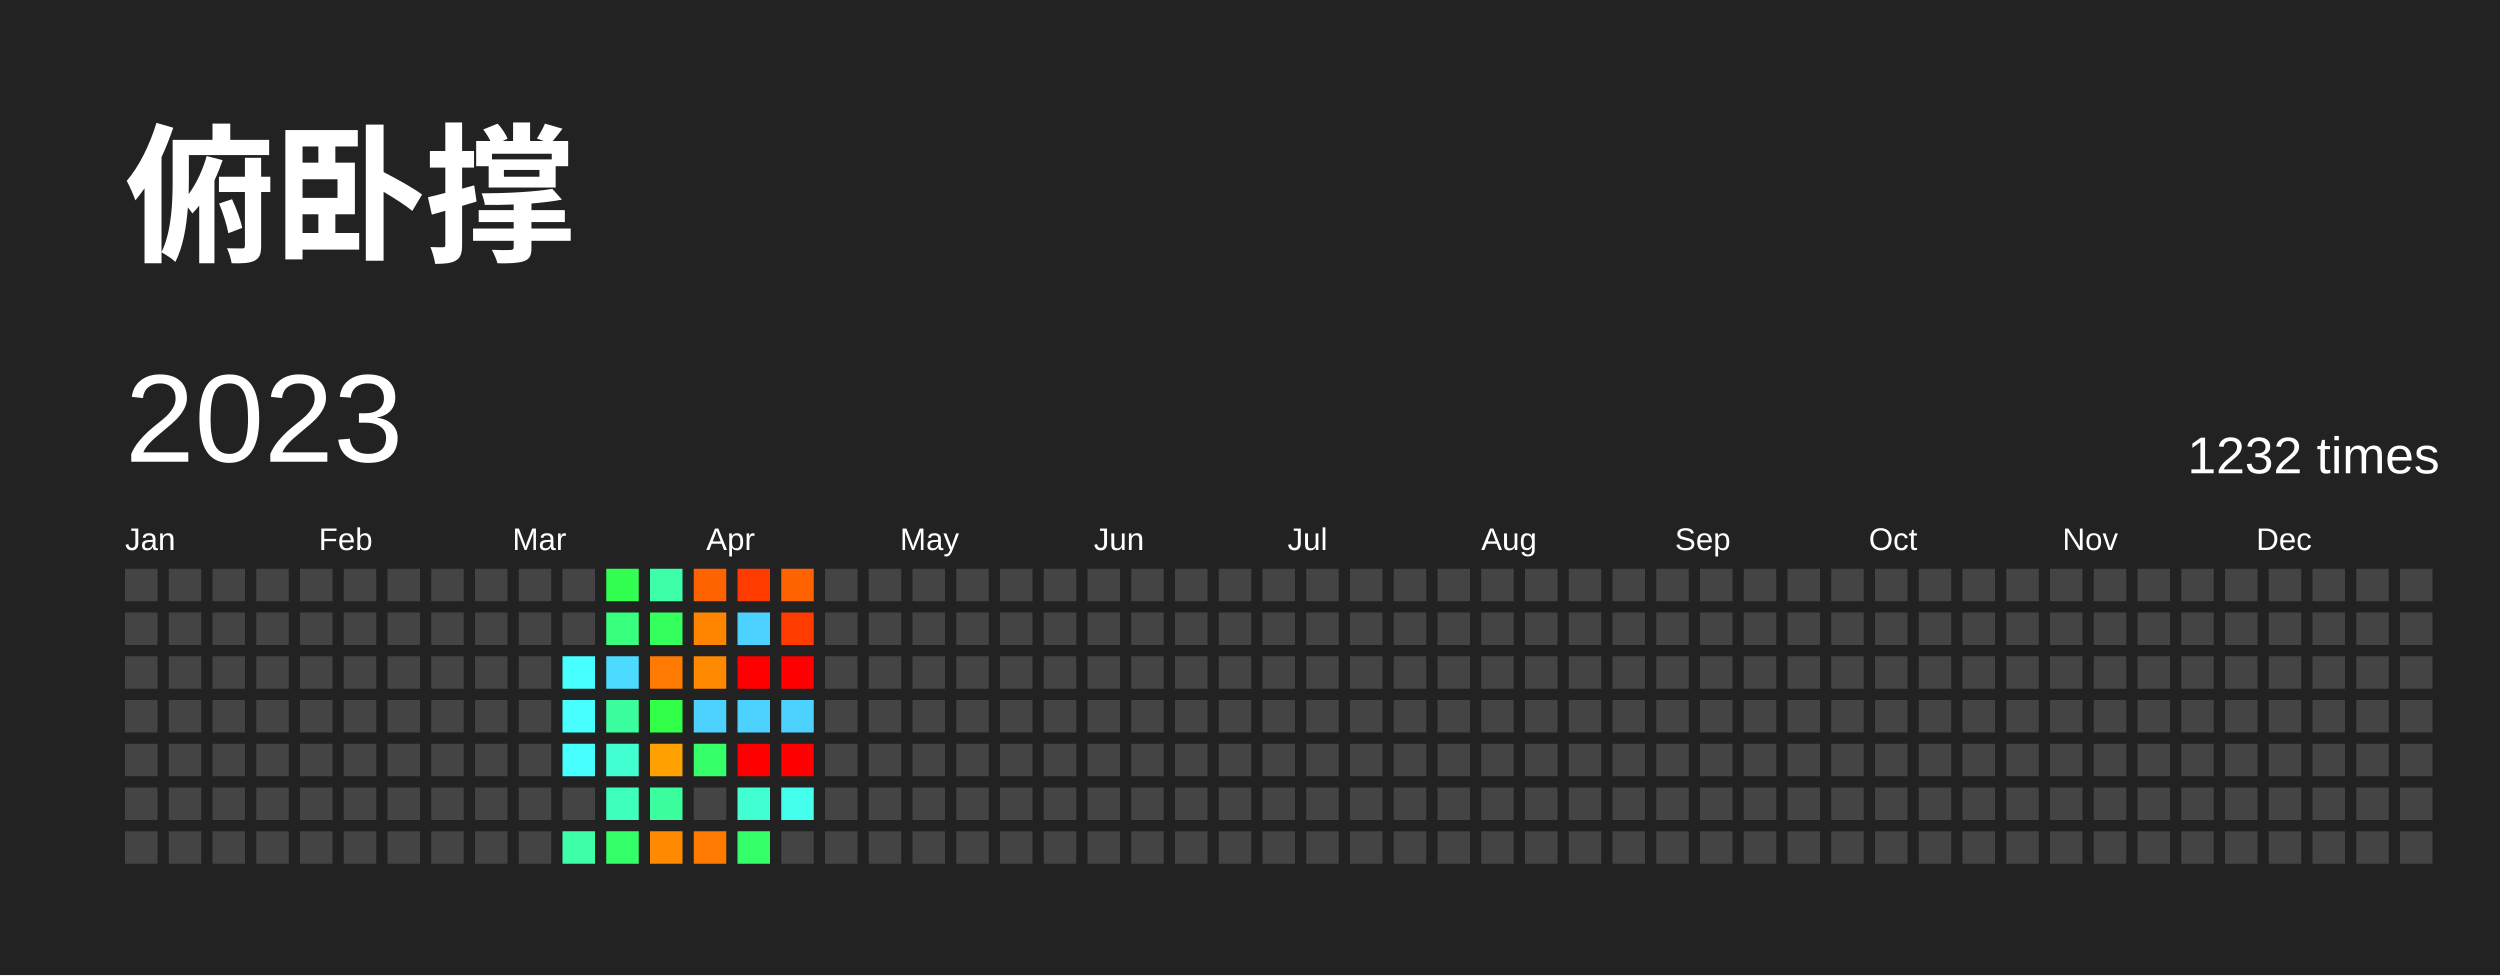
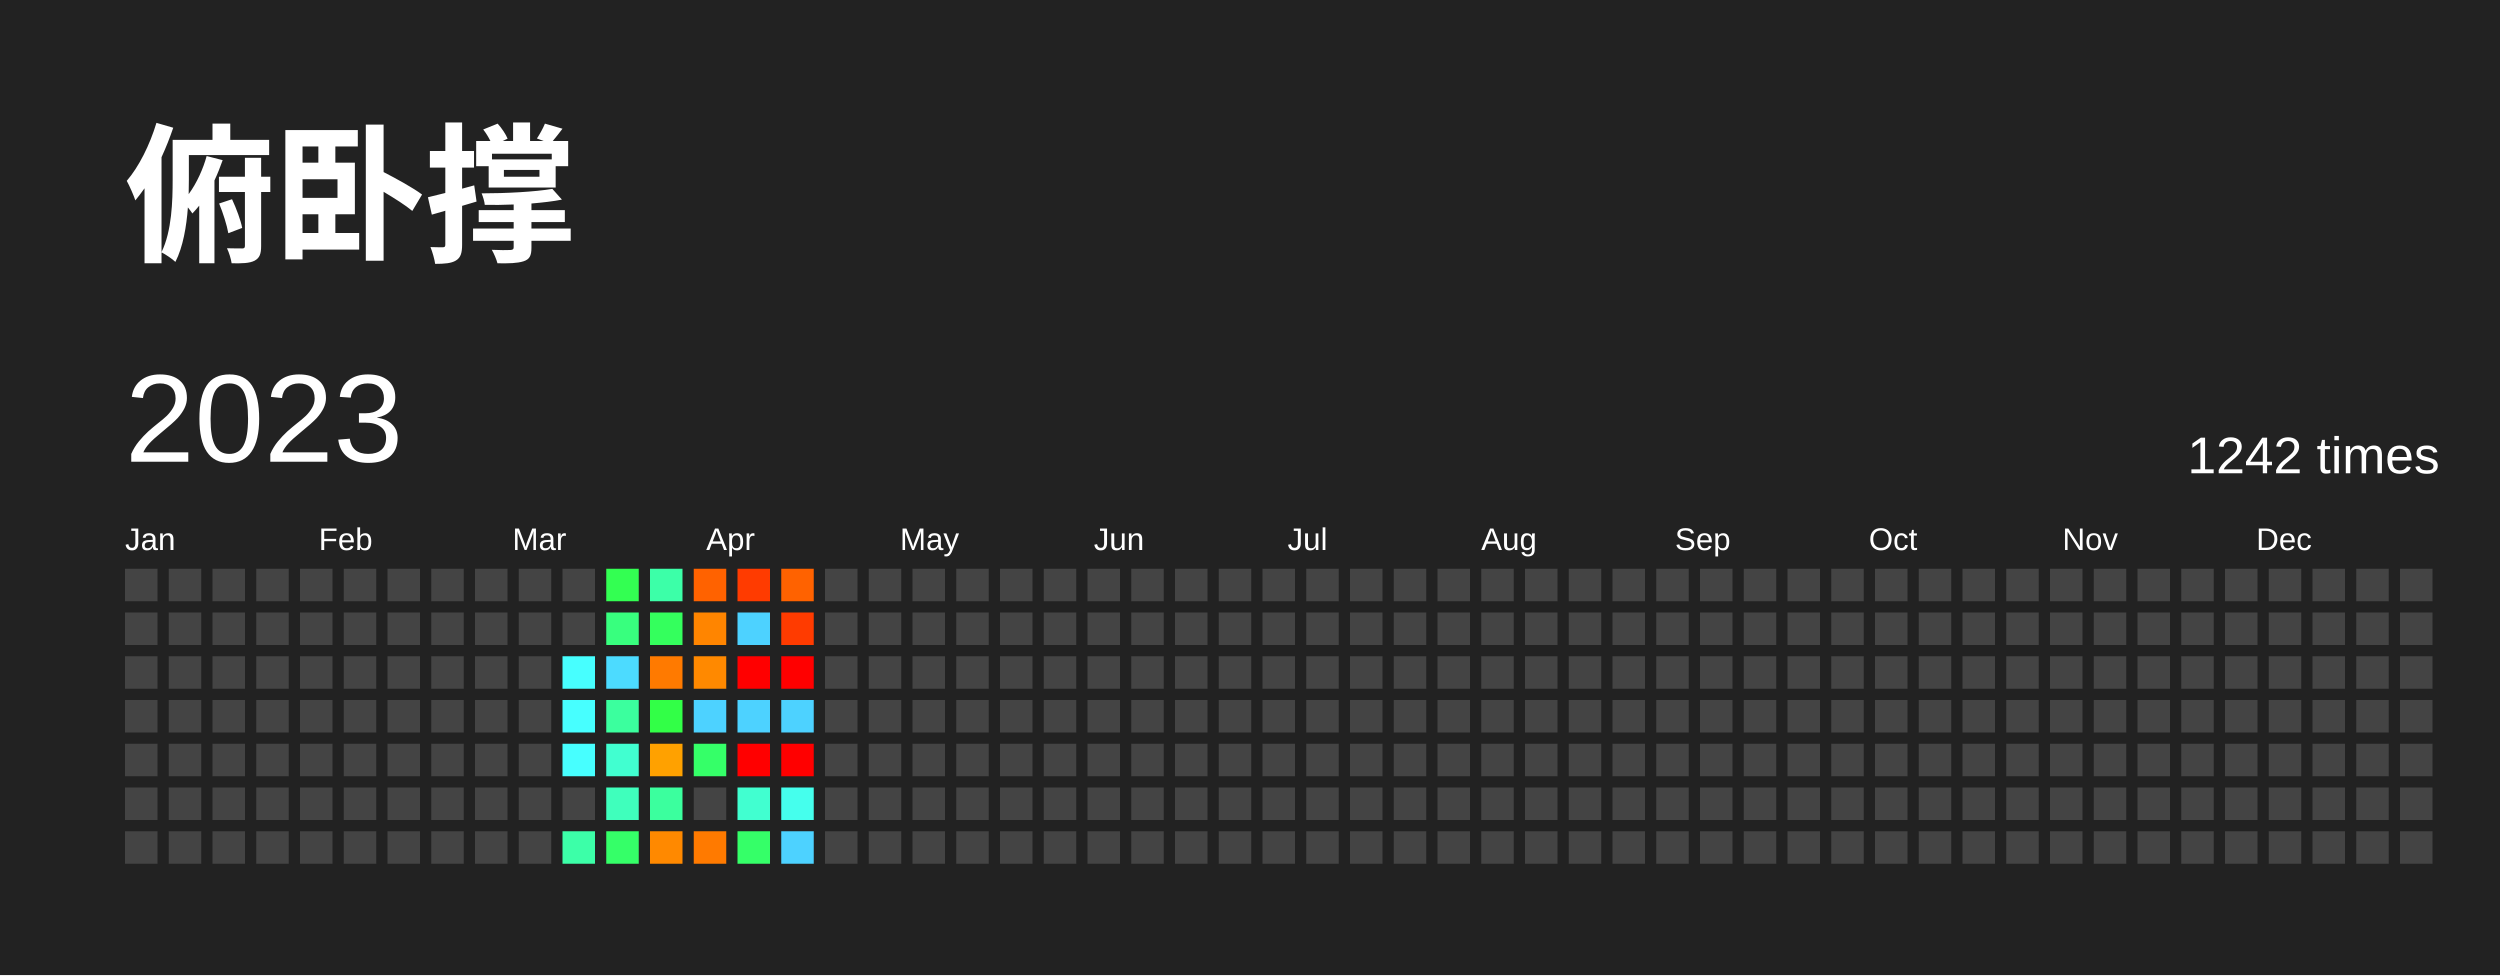
<svg xmlns="http://www.w3.org/2000/svg" baseProfile="full" height="78mm" version="1.1" viewBox="0,0,200,78" width="200mm">
  <defs />
  <rect fill="#222222" height="78" width="200" x="0" y="0" />
  <text fill="#FFFFFF" style="font-size:12px; font-family:Arial; font-weight:bold;" x="10" y="20">俯卧撑</text>
  <text dominant-baseline="hanging" fill="#FFFFFF" style="font-size:10.0px; font-family:Arial;" x="10" y="30">2023</text>
-   <text dominant-baseline="hanging" fill="#FFFFFF" style="font-size:4.125px; font-family:Arial;" x="175" y="35">1232 times</text>
+   <text dominant-baseline="hanging" fill="#FFFFFF" style="font-size:4.125px; font-family:Arial;" x="175" y="35">1242 times</text>
  <text fill="#FFFFFF" style="font-size:2.5px; font-family:Arial" x="10.0" y="44">Jan</text>
  <text fill="#FFFFFF" style="font-size:2.5px; font-family:Arial" x="25.5" y="44">Feb</text>
  <text fill="#FFFFFF" style="font-size:2.5px; font-family:Arial" x="41.0" y="44">Mar</text>
  <text fill="#FFFFFF" style="font-size:2.5px; font-family:Arial" x="56.5" y="44">Apr</text>
  <text fill="#FFFFFF" style="font-size:2.5px; font-family:Arial" x="72.0" y="44">May</text>
  <text fill="#FFFFFF" style="font-size:2.5px; font-family:Arial" x="87.5" y="44">Jun</text>
  <text fill="#FFFFFF" style="font-size:2.5px; font-family:Arial" x="103.0" y="44">Jul</text>
  <text fill="#FFFFFF" style="font-size:2.5px; font-family:Arial" x="118.5" y="44">Aug</text>
  <text fill="#FFFFFF" style="font-size:2.5px; font-family:Arial" x="134.0" y="44">Sep</text>
  <text fill="#FFFFFF" style="font-size:2.5px; font-family:Arial" x="149.5" y="44">Oct</text>
  <text fill="#FFFFFF" style="font-size:2.5px; font-family:Arial" x="165.0" y="44">Nov</text>
  <text fill="#FFFFFF" style="font-size:2.5px; font-family:Arial" x="180.5" y="44">Dec</text>
  <rect fill="#444444" height="2.6" width="2.6" x="10.0" y="45.5" />
  <rect fill="#444444" height="2.6" width="2.6" x="10.0" y="49.0" />
  <rect fill="#444444" height="2.6" width="2.6" x="10.0" y="52.5" />
  <rect fill="#444444" height="2.6" width="2.6" x="10.0" y="56.0" />
  <rect fill="#444444" height="2.6" width="2.6" x="10.0" y="59.5" />
  <rect fill="#444444" height="2.6" width="2.6" x="10.0" y="63.0" />
  <rect fill="#444444" height="2.6" width="2.6" x="10.0" y="66.5" />
  <rect fill="#444444" height="2.6" width="2.6" x="13.5" y="45.5" />
  <rect fill="#444444" height="2.6" width="2.6" x="13.5" y="49.0" />
  <rect fill="#444444" height="2.6" width="2.6" x="13.5" y="52.5" />
  <rect fill="#444444" height="2.6" width="2.6" x="13.5" y="56.0" />
  <rect fill="#444444" height="2.6" width="2.6" x="13.5" y="59.5" />
  <rect fill="#444444" height="2.6" width="2.6" x="13.5" y="63.0" />
  <rect fill="#444444" height="2.6" width="2.6" x="13.5" y="66.5" />
  <rect fill="#444444" height="2.6" width="2.6" x="17.0" y="45.5" />
  <rect fill="#444444" height="2.6" width="2.6" x="17.0" y="49.0" />
  <rect fill="#444444" height="2.6" width="2.6" x="17.0" y="52.5" />
  <rect fill="#444444" height="2.6" width="2.6" x="17.0" y="56.0" />
  <rect fill="#444444" height="2.6" width="2.6" x="17.0" y="59.5" />
  <rect fill="#444444" height="2.6" width="2.6" x="17.0" y="63.0" />
  <rect fill="#444444" height="2.6" width="2.6" x="17.0" y="66.5" />
  <rect fill="#444444" height="2.6" width="2.6" x="20.5" y="45.5" />
  <rect fill="#444444" height="2.6" width="2.6" x="20.5" y="49.0" />
  <rect fill="#444444" height="2.6" width="2.6" x="20.5" y="52.5" />
  <rect fill="#444444" height="2.6" width="2.6" x="20.5" y="56.0" />
  <rect fill="#444444" height="2.6" width="2.6" x="20.5" y="59.5" />
  <rect fill="#444444" height="2.6" width="2.6" x="20.5" y="63.0" />
  <rect fill="#444444" height="2.6" width="2.6" x="20.5" y="66.5" />
  <rect fill="#444444" height="2.6" width="2.6" x="24.0" y="45.5" />
  <rect fill="#444444" height="2.6" width="2.6" x="24.0" y="49.0" />
  <rect fill="#444444" height="2.6" width="2.6" x="24.0" y="52.5" />
  <rect fill="#444444" height="2.6" width="2.6" x="24.0" y="56.0" />
  <rect fill="#444444" height="2.6" width="2.6" x="24.0" y="59.5" />
  <rect fill="#444444" height="2.6" width="2.6" x="24.0" y="63.0" />
  <rect fill="#444444" height="2.6" width="2.6" x="24.0" y="66.5" />
  <rect fill="#444444" height="2.6" width="2.6" x="27.5" y="45.5" />
  <rect fill="#444444" height="2.6" width="2.6" x="27.5" y="49.0" />
  <rect fill="#444444" height="2.6" width="2.6" x="27.5" y="52.5" />
  <rect fill="#444444" height="2.6" width="2.6" x="27.5" y="56.0" />
  <rect fill="#444444" height="2.6" width="2.6" x="27.5" y="59.5" />
  <rect fill="#444444" height="2.6" width="2.6" x="27.5" y="63.0" />
  <rect fill="#444444" height="2.6" width="2.6" x="27.5" y="66.5" />
  <rect fill="#444444" height="2.6" width="2.6" x="31.0" y="45.5" />
  <rect fill="#444444" height="2.6" width="2.6" x="31.0" y="49.0" />
  <rect fill="#444444" height="2.6" width="2.6" x="31.0" y="52.5" />
  <rect fill="#444444" height="2.6" width="2.6" x="31.0" y="56.0" />
  <rect fill="#444444" height="2.6" width="2.6" x="31.0" y="59.5" />
  <rect fill="#444444" height="2.6" width="2.6" x="31.0" y="63.0" />
  <rect fill="#444444" height="2.6" width="2.6" x="31.0" y="66.5" />
  <rect fill="#444444" height="2.6" width="2.6" x="34.5" y="45.5" />
  <rect fill="#444444" height="2.6" width="2.6" x="34.5" y="49.0" />
  <rect fill="#444444" height="2.6" width="2.6" x="34.5" y="52.5" />
  <rect fill="#444444" height="2.6" width="2.6" x="34.5" y="56.0" />
  <rect fill="#444444" height="2.6" width="2.6" x="34.5" y="59.5" />
  <rect fill="#444444" height="2.6" width="2.6" x="34.5" y="63.0" />
  <rect fill="#444444" height="2.6" width="2.6" x="34.5" y="66.5" />
  <rect fill="#444444" height="2.6" width="2.6" x="38.0" y="45.5" />
  <rect fill="#444444" height="2.6" width="2.6" x="38.0" y="49.0" />
  <rect fill="#444444" height="2.6" width="2.6" x="38.0" y="52.5" />
  <rect fill="#444444" height="2.6" width="2.6" x="38.0" y="56.0" />
  <rect fill="#444444" height="2.6" width="2.6" x="38.0" y="59.5" />
  <rect fill="#444444" height="2.6" width="2.6" x="38.0" y="63.0" />
  <rect fill="#444444" height="2.6" width="2.6" x="38.0" y="66.5" />
  <rect fill="#444444" height="2.6" width="2.6" x="41.5" y="45.5" />
  <rect fill="#444444" height="2.6" width="2.6" x="41.5" y="49.0" />
  <rect fill="#444444" height="2.6" width="2.6" x="41.5" y="52.5" />
  <rect fill="#444444" height="2.6" width="2.6" x="41.5" y="56.0" />
  <rect fill="#444444" height="2.6" width="2.6" x="41.5" y="59.5" />
  <rect fill="#444444" height="2.6" width="2.6" x="41.5" y="63.0" />
  <rect fill="#444444" height="2.6" width="2.6" x="41.5" y="66.5" />
  <rect fill="#444444" height="2.6" width="2.6" x="45.0" y="45.5" />
  <rect fill="#444444" height="2.6" width="2.6" x="45.0" y="49.0" />
  <rect fill="#47ffff" height="2.6" width="2.6" x="45.0" y="52.5" />
  <rect fill="#47ffff" height="2.6" width="2.6" x="45.0" y="56.0" />
  <rect fill="#47ffff" height="2.6" width="2.6" x="45.0" y="59.5" />
  <rect fill="#444444" height="2.6" width="2.6" x="45.0" y="63.0" />
  <rect fill="#3cffa8" height="2.6" width="2.6" x="45.0" y="66.5" />
  <rect fill="#33ff52" height="2.6" width="2.6" x="48.5" y="45.5" />
  <rect fill="#38ff7e" height="2.6" width="2.6" x="48.5" y="49.0" />
  <rect fill="#4cdbff" height="2.6" width="2.6" x="48.5" y="52.5" />
  <rect fill="#3bff9e" height="2.6" width="2.6" x="48.5" y="56.0" />
  <rect fill="#41ffd0" height="2.6" width="2.6" x="48.5" y="59.5" />
  <rect fill="#3fffbc" height="2.6" width="2.6" x="48.5" y="63.0" />
  <rect fill="#35ff68" height="2.6" width="2.6" x="48.5" y="66.5" />
  <rect fill="#3cffa8" height="2.6" width="2.6" x="52.0" y="45.5" />
  <rect fill="#34ff5d" height="2.6" width="2.6" x="52.0" y="49.0" />
  <rect fill="#ff7a00" height="2.6" width="2.6" x="52.0" y="52.5" />
  <rect fill="#32ff47" height="2.6" width="2.6" x="52.0" y="56.0" />
  <rect fill="#ffa100" height="2.6" width="2.6" x="52.0" y="59.5" />
  <rect fill="#3bff9e" height="2.6" width="2.6" x="52.0" y="63.0" />
  <rect fill="#ff8900" height="2.6" width="2.6" x="52.0" y="66.5" />
  <rect fill="#ff6200" height="2.6" width="2.6" x="55.5" y="45.5" />
  <rect fill="#ff8500" height="2.6" width="2.6" x="55.5" y="49.0" />
  <rect fill="#ff8900" height="2.6" width="2.6" x="55.5" y="52.5" />
  <rect fill="#4dd2ff" height="2.6" width="2.6" x="55.5" y="56.0" />
  <rect fill="#35ff68" height="2.6" width="2.6" x="55.5" y="59.5" />
  <rect fill="#444444" height="2.6" width="2.6" x="55.5" y="63.0" />
  <rect fill="#ff7a00" height="2.6" width="2.6" x="55.5" y="66.5" />
  <rect fill="#ff3b00" height="2.6" width="2.6" x="59.0" y="45.5" />
  <rect fill="#4dd2ff" height="2.6" width="2.6" x="59.0" y="49.0" />
  <rect fill="red" height="2.6" width="2.6" x="59.0" y="52.5" />
  <rect fill="#4dd2ff" height="2.6" width="2.6" x="59.0" y="56.0" />
  <rect fill="red" height="2.6" width="2.6" x="59.0" y="59.5" />
  <rect fill="#41ffd0" height="2.6" width="2.6" x="59.0" y="63.0" />
  <rect fill="#35ff68" height="2.6" width="2.6" x="59.0" y="66.5" />
  <rect fill="#ff6200" height="2.6" width="2.6" x="62.5" y="45.5" />
  <rect fill="#ff3b00" height="2.6" width="2.6" x="62.5" y="49.0" />
  <rect fill="red" height="2.6" width="2.6" x="62.5" y="52.5" />
  <rect fill="#4dd2ff" height="2.6" width="2.6" x="62.5" y="56.0" />
  <rect fill="red" height="2.6" width="2.6" x="62.5" y="59.5" />
  <rect fill="#45ffed" height="2.6" width="2.6" x="62.5" y="63.0" />
-   <rect fill="#444444" height="2.6" width="2.6" x="62.5" y="66.5" />
+   <rect fill="#4dd2ff" height="2.6" width="2.6" x="62.5" y="66.5" />
  <rect fill="#444444" height="2.6" width="2.6" x="66.0" y="45.5" />
  <rect fill="#444444" height="2.6" width="2.6" x="66.0" y="49.0" />
  <rect fill="#444444" height="2.6" width="2.6" x="66.0" y="52.5" />
  <rect fill="#444444" height="2.6" width="2.6" x="66.0" y="56.0" />
  <rect fill="#444444" height="2.6" width="2.6" x="66.0" y="59.5" />
  <rect fill="#444444" height="2.6" width="2.6" x="66.0" y="63.0" />
  <rect fill="#444444" height="2.6" width="2.6" x="66.0" y="66.5" />
  <rect fill="#444444" height="2.6" width="2.6" x="69.5" y="45.5" />
  <rect fill="#444444" height="2.6" width="2.6" x="69.5" y="49.0" />
  <rect fill="#444444" height="2.6" width="2.6" x="69.5" y="52.5" />
  <rect fill="#444444" height="2.6" width="2.6" x="69.5" y="56.0" />
  <rect fill="#444444" height="2.6" width="2.6" x="69.5" y="59.5" />
  <rect fill="#444444" height="2.6" width="2.6" x="69.5" y="63.0" />
  <rect fill="#444444" height="2.6" width="2.6" x="69.5" y="66.5" />
  <rect fill="#444444" height="2.6" width="2.6" x="73.0" y="45.5" />
  <rect fill="#444444" height="2.6" width="2.6" x="73.0" y="49.0" />
  <rect fill="#444444" height="2.6" width="2.6" x="73.0" y="52.5" />
  <rect fill="#444444" height="2.6" width="2.6" x="73.0" y="56.0" />
  <rect fill="#444444" height="2.6" width="2.6" x="73.0" y="59.5" />
  <rect fill="#444444" height="2.6" width="2.6" x="73.0" y="63.0" />
  <rect fill="#444444" height="2.6" width="2.6" x="73.0" y="66.5" />
  <rect fill="#444444" height="2.6" width="2.6" x="76.5" y="45.5" />
  <rect fill="#444444" height="2.6" width="2.6" x="76.5" y="49.0" />
  <rect fill="#444444" height="2.6" width="2.6" x="76.5" y="52.5" />
  <rect fill="#444444" height="2.6" width="2.6" x="76.5" y="56.0" />
  <rect fill="#444444" height="2.6" width="2.6" x="76.5" y="59.5" />
  <rect fill="#444444" height="2.6" width="2.6" x="76.5" y="63.0" />
  <rect fill="#444444" height="2.6" width="2.6" x="76.5" y="66.5" />
  <rect fill="#444444" height="2.6" width="2.6" x="80.0" y="45.5" />
  <rect fill="#444444" height="2.6" width="2.6" x="80.0" y="49.0" />
  <rect fill="#444444" height="2.6" width="2.6" x="80.0" y="52.5" />
  <rect fill="#444444" height="2.6" width="2.6" x="80.0" y="56.0" />
  <rect fill="#444444" height="2.6" width="2.6" x="80.0" y="59.5" />
  <rect fill="#444444" height="2.6" width="2.6" x="80.0" y="63.0" />
  <rect fill="#444444" height="2.6" width="2.6" x="80.0" y="66.5" />
  <rect fill="#444444" height="2.6" width="2.6" x="83.5" y="45.5" />
  <rect fill="#444444" height="2.6" width="2.6" x="83.5" y="49.0" />
  <rect fill="#444444" height="2.6" width="2.6" x="83.5" y="52.5" />
  <rect fill="#444444" height="2.6" width="2.6" x="83.5" y="56.0" />
  <rect fill="#444444" height="2.6" width="2.6" x="83.5" y="59.5" />
  <rect fill="#444444" height="2.6" width="2.6" x="83.5" y="63.0" />
  <rect fill="#444444" height="2.6" width="2.6" x="83.5" y="66.5" />
  <rect fill="#444444" height="2.6" width="2.6" x="87.0" y="45.5" />
  <rect fill="#444444" height="2.6" width="2.6" x="87.0" y="49.0" />
  <rect fill="#444444" height="2.6" width="2.6" x="87.0" y="52.5" />
  <rect fill="#444444" height="2.6" width="2.6" x="87.0" y="56.0" />
  <rect fill="#444444" height="2.6" width="2.6" x="87.0" y="59.5" />
  <rect fill="#444444" height="2.6" width="2.6" x="87.0" y="63.0" />
  <rect fill="#444444" height="2.6" width="2.6" x="87.0" y="66.5" />
  <rect fill="#444444" height="2.6" width="2.6" x="90.5" y="45.5" />
  <rect fill="#444444" height="2.6" width="2.6" x="90.5" y="49.0" />
  <rect fill="#444444" height="2.6" width="2.6" x="90.5" y="52.5" />
  <rect fill="#444444" height="2.6" width="2.6" x="90.5" y="56.0" />
  <rect fill="#444444" height="2.6" width="2.6" x="90.5" y="59.5" />
  <rect fill="#444444" height="2.6" width="2.6" x="90.5" y="63.0" />
  <rect fill="#444444" height="2.6" width="2.6" x="90.5" y="66.5" />
  <rect fill="#444444" height="2.6" width="2.6" x="94.0" y="45.5" />
  <rect fill="#444444" height="2.6" width="2.6" x="94.0" y="49.0" />
  <rect fill="#444444" height="2.6" width="2.6" x="94.0" y="52.5" />
  <rect fill="#444444" height="2.6" width="2.6" x="94.0" y="56.0" />
  <rect fill="#444444" height="2.6" width="2.6" x="94.0" y="59.5" />
  <rect fill="#444444" height="2.6" width="2.6" x="94.0" y="63.0" />
  <rect fill="#444444" height="2.6" width="2.6" x="94.0" y="66.5" />
  <rect fill="#444444" height="2.6" width="2.6" x="97.5" y="45.5" />
  <rect fill="#444444" height="2.6" width="2.6" x="97.5" y="49.0" />
  <rect fill="#444444" height="2.6" width="2.6" x="97.5" y="52.5" />
  <rect fill="#444444" height="2.6" width="2.6" x="97.5" y="56.0" />
  <rect fill="#444444" height="2.6" width="2.6" x="97.5" y="59.5" />
  <rect fill="#444444" height="2.6" width="2.6" x="97.5" y="63.0" />
  <rect fill="#444444" height="2.6" width="2.6" x="97.5" y="66.5" />
  <rect fill="#444444" height="2.6" width="2.6" x="101.0" y="45.5" />
  <rect fill="#444444" height="2.6" width="2.6" x="101.0" y="49.0" />
  <rect fill="#444444" height="2.6" width="2.6" x="101.0" y="52.5" />
  <rect fill="#444444" height="2.6" width="2.6" x="101.0" y="56.0" />
  <rect fill="#444444" height="2.6" width="2.6" x="101.0" y="59.5" />
  <rect fill="#444444" height="2.6" width="2.6" x="101.0" y="63.0" />
  <rect fill="#444444" height="2.6" width="2.6" x="101.0" y="66.5" />
  <rect fill="#444444" height="2.6" width="2.6" x="104.5" y="45.5" />
  <rect fill="#444444" height="2.6" width="2.6" x="104.5" y="49.0" />
  <rect fill="#444444" height="2.6" width="2.6" x="104.5" y="52.5" />
  <rect fill="#444444" height="2.6" width="2.6" x="104.5" y="56.0" />
  <rect fill="#444444" height="2.6" width="2.6" x="104.5" y="59.5" />
  <rect fill="#444444" height="2.6" width="2.6" x="104.5" y="63.0" />
  <rect fill="#444444" height="2.6" width="2.6" x="104.5" y="66.5" />
  <rect fill="#444444" height="2.6" width="2.6" x="108.0" y="45.5" />
  <rect fill="#444444" height="2.6" width="2.6" x="108.0" y="49.0" />
  <rect fill="#444444" height="2.6" width="2.6" x="108.0" y="52.5" />
  <rect fill="#444444" height="2.6" width="2.6" x="108.0" y="56.0" />
  <rect fill="#444444" height="2.6" width="2.6" x="108.0" y="59.5" />
  <rect fill="#444444" height="2.6" width="2.6" x="108.0" y="63.0" />
  <rect fill="#444444" height="2.6" width="2.6" x="108.0" y="66.5" />
  <rect fill="#444444" height="2.6" width="2.6" x="111.5" y="45.5" />
  <rect fill="#444444" height="2.6" width="2.6" x="111.5" y="49.0" />
  <rect fill="#444444" height="2.6" width="2.6" x="111.5" y="52.5" />
  <rect fill="#444444" height="2.6" width="2.6" x="111.5" y="56.0" />
  <rect fill="#444444" height="2.6" width="2.6" x="111.5" y="59.5" />
  <rect fill="#444444" height="2.6" width="2.6" x="111.5" y="63.0" />
  <rect fill="#444444" height="2.6" width="2.6" x="111.5" y="66.5" />
  <rect fill="#444444" height="2.6" width="2.6" x="115.0" y="45.5" />
  <rect fill="#444444" height="2.6" width="2.6" x="115.0" y="49.0" />
  <rect fill="#444444" height="2.6" width="2.6" x="115.0" y="52.5" />
  <rect fill="#444444" height="2.6" width="2.6" x="115.0" y="56.0" />
  <rect fill="#444444" height="2.6" width="2.6" x="115.0" y="59.5" />
  <rect fill="#444444" height="2.6" width="2.6" x="115.0" y="63.0" />
  <rect fill="#444444" height="2.6" width="2.6" x="115.0" y="66.5" />
  <rect fill="#444444" height="2.6" width="2.6" x="118.5" y="45.5" />
  <rect fill="#444444" height="2.6" width="2.6" x="118.5" y="49.0" />
  <rect fill="#444444" height="2.6" width="2.6" x="118.5" y="52.5" />
  <rect fill="#444444" height="2.6" width="2.6" x="118.5" y="56.0" />
  <rect fill="#444444" height="2.6" width="2.6" x="118.5" y="59.5" />
  <rect fill="#444444" height="2.6" width="2.6" x="118.5" y="63.0" />
  <rect fill="#444444" height="2.6" width="2.6" x="118.5" y="66.5" />
  <rect fill="#444444" height="2.6" width="2.6" x="122.0" y="45.5" />
  <rect fill="#444444" height="2.6" width="2.6" x="122.0" y="49.0" />
  <rect fill="#444444" height="2.6" width="2.6" x="122.0" y="52.5" />
  <rect fill="#444444" height="2.6" width="2.6" x="122.0" y="56.0" />
  <rect fill="#444444" height="2.6" width="2.6" x="122.0" y="59.5" />
  <rect fill="#444444" height="2.6" width="2.6" x="122.0" y="63.0" />
  <rect fill="#444444" height="2.6" width="2.6" x="122.0" y="66.5" />
  <rect fill="#444444" height="2.6" width="2.6" x="125.5" y="45.5" />
  <rect fill="#444444" height="2.6" width="2.6" x="125.5" y="49.0" />
  <rect fill="#444444" height="2.6" width="2.6" x="125.5" y="52.5" />
  <rect fill="#444444" height="2.6" width="2.6" x="125.5" y="56.0" />
  <rect fill="#444444" height="2.6" width="2.6" x="125.5" y="59.5" />
  <rect fill="#444444" height="2.6" width="2.6" x="125.5" y="63.0" />
  <rect fill="#444444" height="2.6" width="2.6" x="125.5" y="66.5" />
  <rect fill="#444444" height="2.6" width="2.6" x="129.0" y="45.5" />
  <rect fill="#444444" height="2.6" width="2.6" x="129.0" y="49.0" />
  <rect fill="#444444" height="2.6" width="2.6" x="129.0" y="52.5" />
  <rect fill="#444444" height="2.6" width="2.6" x="129.0" y="56.0" />
  <rect fill="#444444" height="2.6" width="2.6" x="129.0" y="59.5" />
  <rect fill="#444444" height="2.6" width="2.6" x="129.0" y="63.0" />
  <rect fill="#444444" height="2.6" width="2.6" x="129.0" y="66.5" />
  <rect fill="#444444" height="2.6" width="2.6" x="132.5" y="45.5" />
  <rect fill="#444444" height="2.6" width="2.6" x="132.5" y="49.0" />
  <rect fill="#444444" height="2.6" width="2.6" x="132.5" y="52.5" />
  <rect fill="#444444" height="2.6" width="2.6" x="132.5" y="56.0" />
  <rect fill="#444444" height="2.6" width="2.6" x="132.5" y="59.5" />
  <rect fill="#444444" height="2.6" width="2.6" x="132.5" y="63.0" />
  <rect fill="#444444" height="2.6" width="2.6" x="132.5" y="66.5" />
  <rect fill="#444444" height="2.6" width="2.6" x="136.0" y="45.5" />
  <rect fill="#444444" height="2.6" width="2.6" x="136.0" y="49.0" />
  <rect fill="#444444" height="2.6" width="2.6" x="136.0" y="52.5" />
  <rect fill="#444444" height="2.6" width="2.6" x="136.0" y="56.0" />
  <rect fill="#444444" height="2.6" width="2.6" x="136.0" y="59.5" />
  <rect fill="#444444" height="2.6" width="2.6" x="136.0" y="63.0" />
  <rect fill="#444444" height="2.6" width="2.6" x="136.0" y="66.5" />
  <rect fill="#444444" height="2.6" width="2.6" x="139.5" y="45.5" />
  <rect fill="#444444" height="2.6" width="2.6" x="139.5" y="49.0" />
  <rect fill="#444444" height="2.6" width="2.6" x="139.5" y="52.5" />
  <rect fill="#444444" height="2.6" width="2.6" x="139.5" y="56.0" />
  <rect fill="#444444" height="2.6" width="2.6" x="139.5" y="59.5" />
  <rect fill="#444444" height="2.6" width="2.6" x="139.5" y="63.0" />
  <rect fill="#444444" height="2.6" width="2.6" x="139.5" y="66.5" />
  <rect fill="#444444" height="2.6" width="2.6" x="143.0" y="45.5" />
  <rect fill="#444444" height="2.6" width="2.6" x="143.0" y="49.0" />
  <rect fill="#444444" height="2.6" width="2.6" x="143.0" y="52.5" />
  <rect fill="#444444" height="2.6" width="2.6" x="143.0" y="56.0" />
  <rect fill="#444444" height="2.6" width="2.6" x="143.0" y="59.5" />
  <rect fill="#444444" height="2.6" width="2.6" x="143.0" y="63.0" />
  <rect fill="#444444" height="2.6" width="2.6" x="143.0" y="66.5" />
  <rect fill="#444444" height="2.6" width="2.6" x="146.5" y="45.5" />
  <rect fill="#444444" height="2.6" width="2.6" x="146.5" y="49.0" />
  <rect fill="#444444" height="2.6" width="2.6" x="146.5" y="52.5" />
  <rect fill="#444444" height="2.6" width="2.6" x="146.5" y="56.0" />
  <rect fill="#444444" height="2.6" width="2.6" x="146.5" y="59.5" />
  <rect fill="#444444" height="2.6" width="2.6" x="146.5" y="63.0" />
  <rect fill="#444444" height="2.6" width="2.6" x="146.5" y="66.5" />
  <rect fill="#444444" height="2.6" width="2.6" x="150.0" y="45.5" />
  <rect fill="#444444" height="2.6" width="2.6" x="150.0" y="49.0" />
  <rect fill="#444444" height="2.6" width="2.6" x="150.0" y="52.5" />
  <rect fill="#444444" height="2.6" width="2.6" x="150.0" y="56.0" />
  <rect fill="#444444" height="2.6" width="2.6" x="150.0" y="59.5" />
  <rect fill="#444444" height="2.6" width="2.6" x="150.0" y="63.0" />
  <rect fill="#444444" height="2.6" width="2.6" x="150.0" y="66.5" />
  <rect fill="#444444" height="2.6" width="2.6" x="153.5" y="45.5" />
  <rect fill="#444444" height="2.6" width="2.6" x="153.5" y="49.0" />
  <rect fill="#444444" height="2.6" width="2.6" x="153.5" y="52.5" />
  <rect fill="#444444" height="2.6" width="2.6" x="153.5" y="56.0" />
  <rect fill="#444444" height="2.6" width="2.6" x="153.5" y="59.5" />
  <rect fill="#444444" height="2.6" width="2.6" x="153.5" y="63.0" />
  <rect fill="#444444" height="2.6" width="2.6" x="153.5" y="66.5" />
  <rect fill="#444444" height="2.6" width="2.6" x="157.0" y="45.5" />
  <rect fill="#444444" height="2.6" width="2.6" x="157.0" y="49.0" />
  <rect fill="#444444" height="2.6" width="2.6" x="157.0" y="52.5" />
  <rect fill="#444444" height="2.6" width="2.6" x="157.0" y="56.0" />
  <rect fill="#444444" height="2.6" width="2.6" x="157.0" y="59.5" />
  <rect fill="#444444" height="2.6" width="2.6" x="157.0" y="63.0" />
  <rect fill="#444444" height="2.6" width="2.6" x="157.0" y="66.5" />
  <rect fill="#444444" height="2.6" width="2.6" x="160.5" y="45.5" />
  <rect fill="#444444" height="2.6" width="2.6" x="160.5" y="49.0" />
  <rect fill="#444444" height="2.6" width="2.6" x="160.5" y="52.5" />
  <rect fill="#444444" height="2.6" width="2.6" x="160.5" y="56.0" />
  <rect fill="#444444" height="2.6" width="2.6" x="160.5" y="59.5" />
  <rect fill="#444444" height="2.6" width="2.6" x="160.5" y="63.0" />
  <rect fill="#444444" height="2.6" width="2.6" x="160.5" y="66.5" />
  <rect fill="#444444" height="2.6" width="2.6" x="164.0" y="45.5" />
  <rect fill="#444444" height="2.6" width="2.6" x="164.0" y="49.0" />
  <rect fill="#444444" height="2.6" width="2.6" x="164.0" y="52.5" />
  <rect fill="#444444" height="2.6" width="2.6" x="164.0" y="56.0" />
  <rect fill="#444444" height="2.6" width="2.6" x="164.0" y="59.5" />
  <rect fill="#444444" height="2.6" width="2.6" x="164.0" y="63.0" />
  <rect fill="#444444" height="2.6" width="2.6" x="164.0" y="66.5" />
  <rect fill="#444444" height="2.6" width="2.6" x="167.5" y="45.5" />
  <rect fill="#444444" height="2.6" width="2.6" x="167.5" y="49.0" />
  <rect fill="#444444" height="2.6" width="2.6" x="167.5" y="52.5" />
  <rect fill="#444444" height="2.6" width="2.6" x="167.5" y="56.0" />
  <rect fill="#444444" height="2.6" width="2.6" x="167.5" y="59.5" />
  <rect fill="#444444" height="2.6" width="2.6" x="167.5" y="63.0" />
  <rect fill="#444444" height="2.6" width="2.6" x="167.5" y="66.5" />
  <rect fill="#444444" height="2.6" width="2.6" x="171.0" y="45.5" />
  <rect fill="#444444" height="2.6" width="2.6" x="171.0" y="49.0" />
  <rect fill="#444444" height="2.6" width="2.6" x="171.0" y="52.5" />
  <rect fill="#444444" height="2.6" width="2.6" x="171.0" y="56.0" />
  <rect fill="#444444" height="2.6" width="2.6" x="171.0" y="59.5" />
  <rect fill="#444444" height="2.6" width="2.6" x="171.0" y="63.0" />
  <rect fill="#444444" height="2.6" width="2.6" x="171.0" y="66.5" />
  <rect fill="#444444" height="2.6" width="2.6" x="174.5" y="45.5" />
  <rect fill="#444444" height="2.6" width="2.6" x="174.5" y="49.0" />
  <rect fill="#444444" height="2.6" width="2.6" x="174.5" y="52.5" />
  <rect fill="#444444" height="2.6" width="2.6" x="174.5" y="56.0" />
  <rect fill="#444444" height="2.6" width="2.6" x="174.5" y="59.5" />
  <rect fill="#444444" height="2.6" width="2.6" x="174.5" y="63.0" />
  <rect fill="#444444" height="2.6" width="2.6" x="174.5" y="66.5" />
  <rect fill="#444444" height="2.6" width="2.6" x="178.0" y="45.5" />
  <rect fill="#444444" height="2.6" width="2.6" x="178.0" y="49.0" />
  <rect fill="#444444" height="2.6" width="2.6" x="178.0" y="52.5" />
  <rect fill="#444444" height="2.6" width="2.6" x="178.0" y="56.0" />
  <rect fill="#444444" height="2.6" width="2.6" x="178.0" y="59.5" />
  <rect fill="#444444" height="2.6" width="2.6" x="178.0" y="63.0" />
  <rect fill="#444444" height="2.6" width="2.6" x="178.0" y="66.5" />
  <rect fill="#444444" height="2.6" width="2.6" x="181.5" y="45.5" />
  <rect fill="#444444" height="2.6" width="2.6" x="181.5" y="49.0" />
  <rect fill="#444444" height="2.6" width="2.6" x="181.5" y="52.5" />
  <rect fill="#444444" height="2.6" width="2.6" x="181.5" y="56.0" />
  <rect fill="#444444" height="2.6" width="2.6" x="181.5" y="59.5" />
  <rect fill="#444444" height="2.6" width="2.6" x="181.5" y="63.0" />
  <rect fill="#444444" height="2.6" width="2.6" x="181.5" y="66.5" />
  <rect fill="#444444" height="2.6" width="2.6" x="185.0" y="45.5" />
  <rect fill="#444444" height="2.6" width="2.6" x="185.0" y="49.0" />
  <rect fill="#444444" height="2.6" width="2.6" x="185.0" y="52.5" />
  <rect fill="#444444" height="2.6" width="2.6" x="185.0" y="56.0" />
  <rect fill="#444444" height="2.6" width="2.6" x="185.0" y="59.5" />
  <rect fill="#444444" height="2.6" width="2.6" x="185.0" y="63.0" />
  <rect fill="#444444" height="2.6" width="2.6" x="185.0" y="66.5" />
  <rect fill="#444444" height="2.6" width="2.6" x="188.5" y="45.5" />
  <rect fill="#444444" height="2.6" width="2.6" x="188.5" y="49.0" />
  <rect fill="#444444" height="2.6" width="2.6" x="188.5" y="52.5" />
  <rect fill="#444444" height="2.6" width="2.6" x="188.5" y="56.0" />
  <rect fill="#444444" height="2.6" width="2.6" x="188.5" y="59.5" />
  <rect fill="#444444" height="2.6" width="2.6" x="188.5" y="63.0" />
  <rect fill="#444444" height="2.6" width="2.6" x="188.5" y="66.5" />
  <rect fill="#444444" height="2.6" width="2.6" x="192.0" y="45.5" />
  <rect fill="#444444" height="2.6" width="2.6" x="192.0" y="49.0" />
  <rect fill="#444444" height="2.6" width="2.6" x="192.0" y="52.5" />
  <rect fill="#444444" height="2.6" width="2.6" x="192.0" y="56.0" />
  <rect fill="#444444" height="2.6" width="2.6" x="192.0" y="59.5" />
  <rect fill="#444444" height="2.6" width="2.6" x="192.0" y="63.0" />
  <rect fill="#444444" height="2.6" width="2.6" x="192.0" y="66.5" />
</svg>
